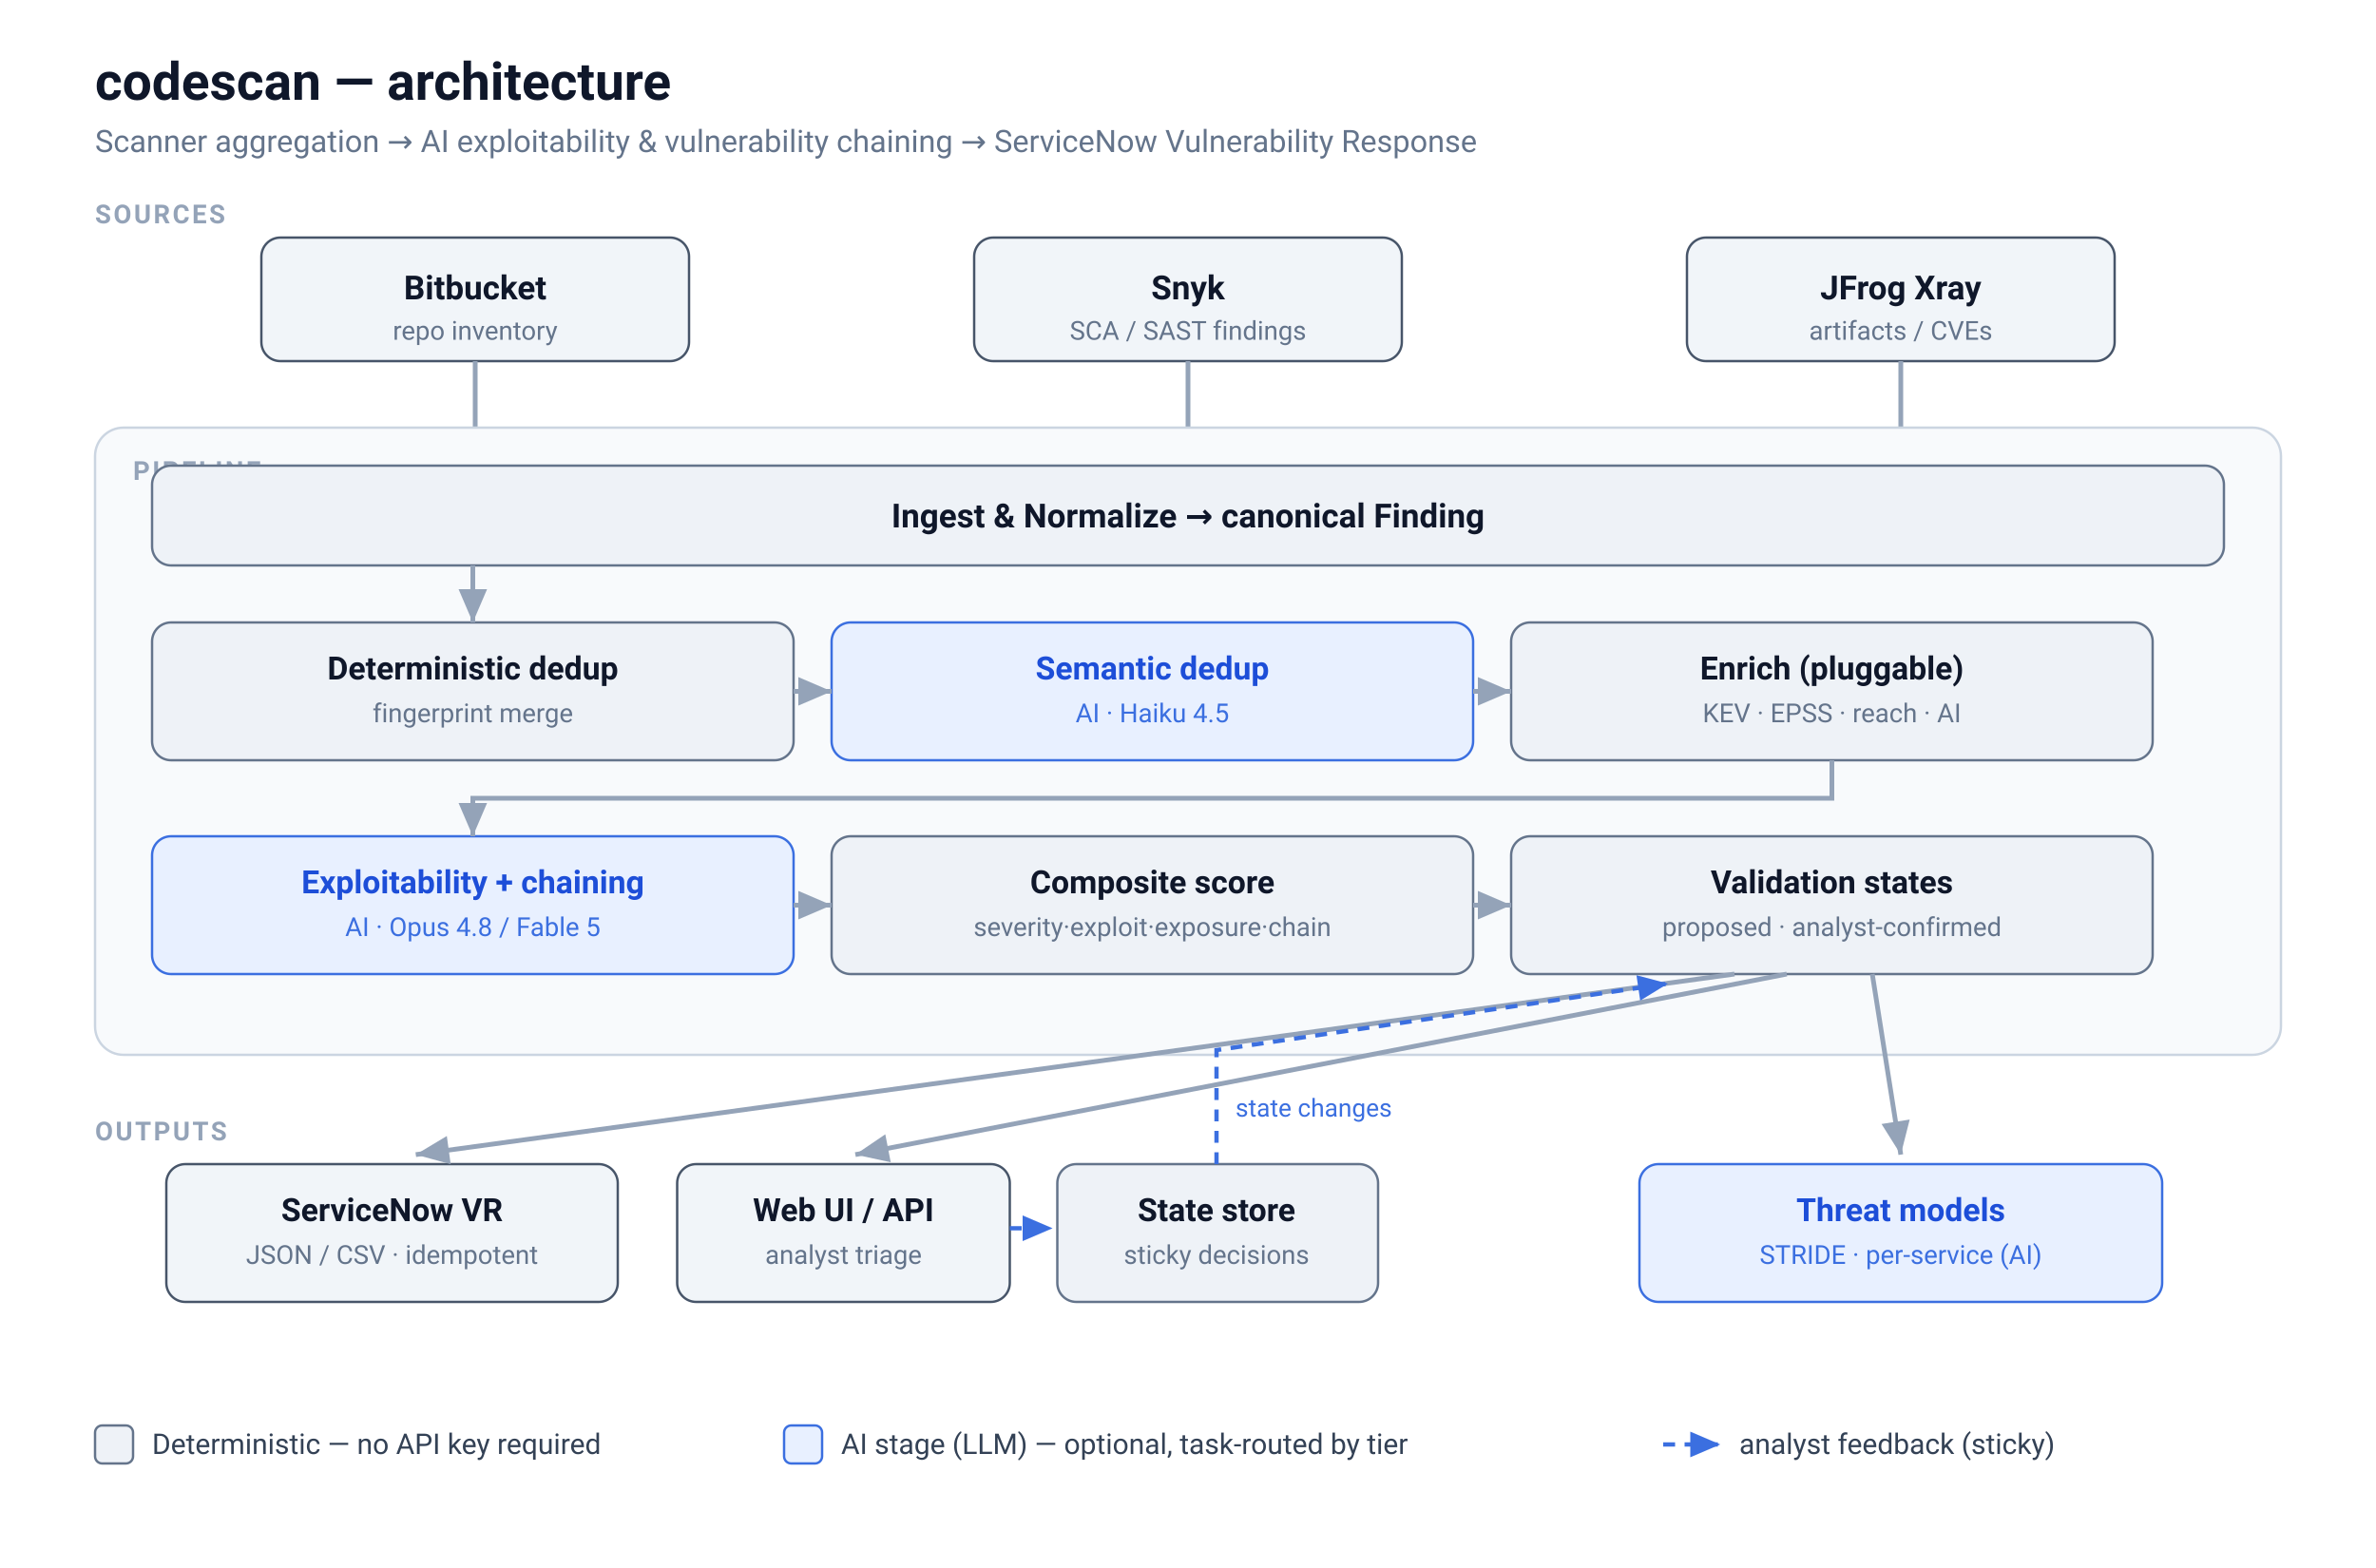
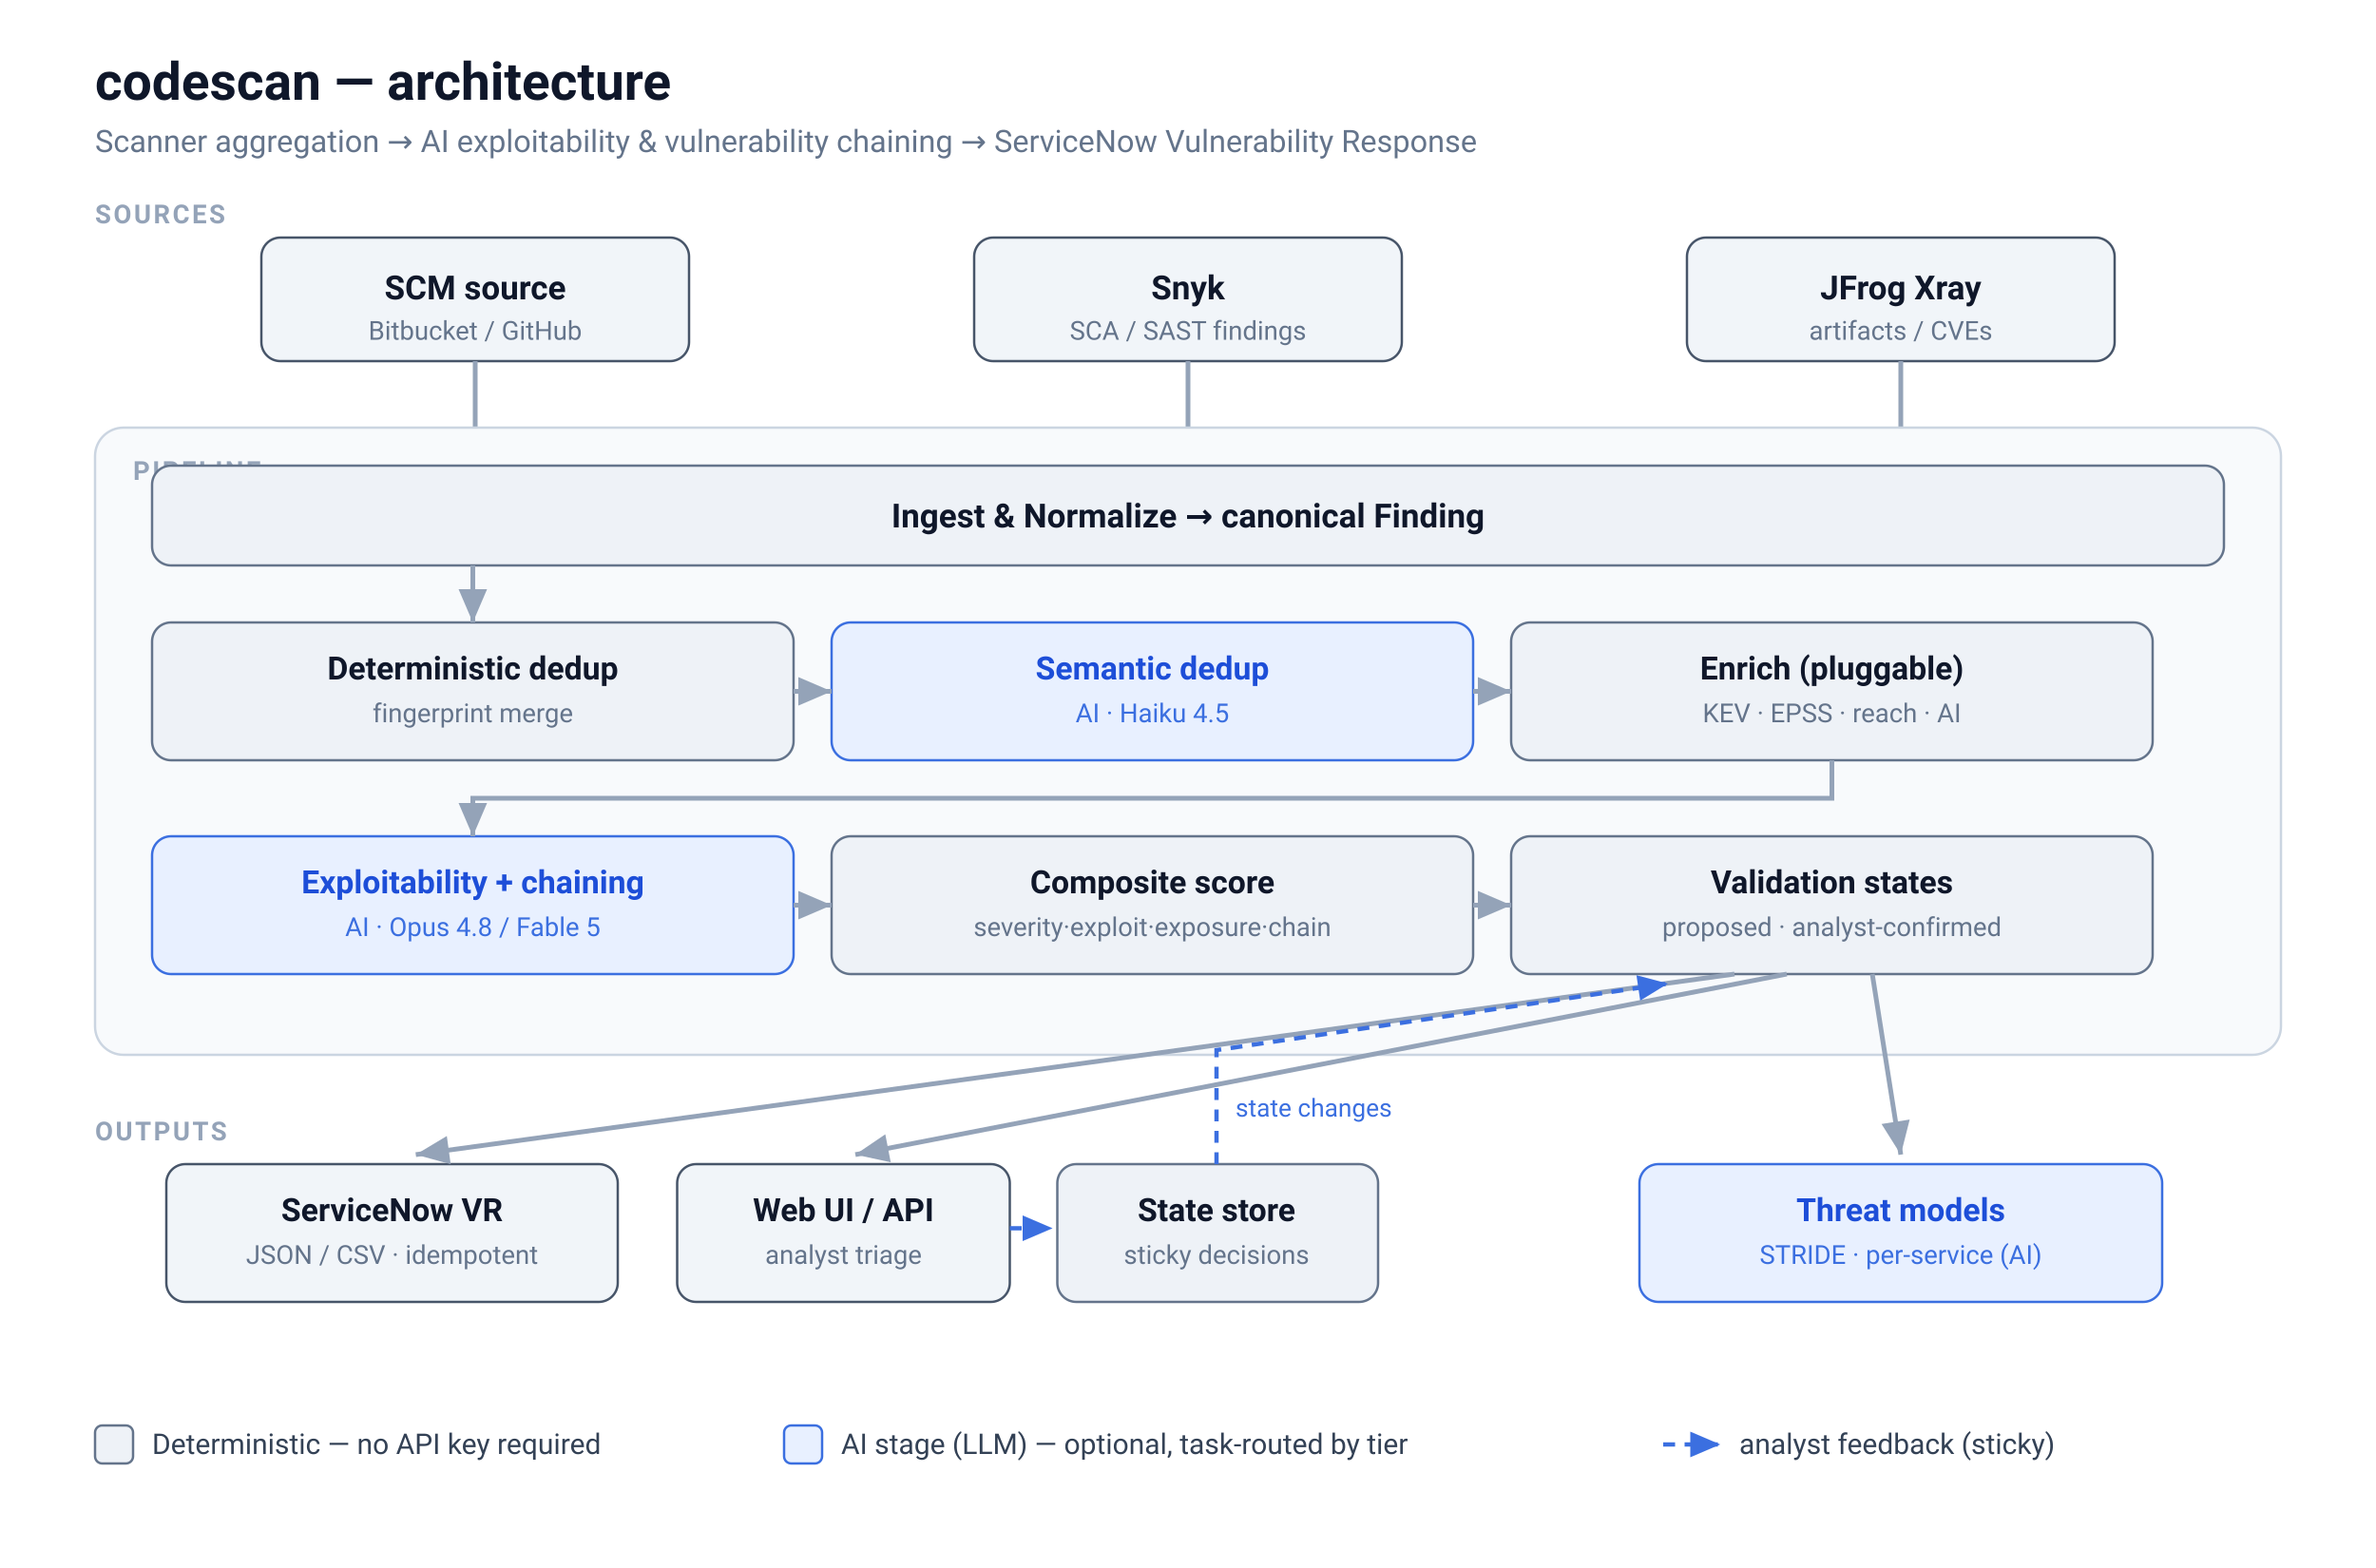
<svg xmlns="http://www.w3.org/2000/svg" viewBox="0 0 1000 660" width="2000" height="1320" role="img" font-family="Segoe UI, Roboto, system-ui, sans-serif">
  <rect x="0" y="0" width="1000" height="660" fill="#ffffff" />
  <text x="40" y="42" font-size="22" font-weight="700" fill="#0f172a">codescan — architecture</text>
  <text x="40" y="64" font-size="13" fill="#64748b">Scanner aggregation → AI exploitability &amp; vulnerability chaining → ServiceNow Vulnerability Response</text>
  <text x="40" y="94" font-size="11" font-weight="700" letter-spacing="1" fill="#94a3b8">SOURCES</text>
  <g font-size="14" font-weight="600" fill="#0f172a">
    <rect x="110" y="100" width="180" height="52" rx="8" fill="#f1f5f9" stroke="#475569" />
-     <text x="200" y="126" text-anchor="middle">Bitbucket</text>
-     <text x="200" y="143" text-anchor="middle" font-size="11" font-weight="400" fill="#64748b">repo inventory</text>
+     <text x="200" y="126" text-anchor="middle">SCM source</text>
+     <text x="200" y="143" text-anchor="middle" font-size="11" font-weight="400" fill="#64748b">Bitbucket / GitHub</text>
    <rect x="410" y="100" width="180" height="52" rx="8" fill="#f1f5f9" stroke="#475569" />
    <text x="500" y="126" text-anchor="middle">Snyk</text>
    <text x="500" y="143" text-anchor="middle" font-size="11" font-weight="400" fill="#64748b">SCA / SAST findings</text>
    <rect x="710" y="100" width="180" height="52" rx="8" fill="#f1f5f9" stroke="#475569" />
    <text x="800" y="126" text-anchor="middle">JFrog Xray</text>
    <text x="800" y="143" text-anchor="middle" font-size="11" font-weight="400" fill="#64748b">artifacts / CVEs</text>
  </g>
  <g stroke="#94a3b8" stroke-width="2" fill="none" marker-end="url(#ah)">
    <path d="M200,152 L200,194" />
    <path d="M500,152 L500,194" />
    <path d="M800,152 L800,194" />
  </g>
  <rect x="40" y="180" width="920" height="264" rx="12" fill="#f8fafc" stroke="#cbd5e1" />
  <text x="56" y="202" font-size="11" font-weight="700" letter-spacing="1" fill="#94a3b8">PIPELINE</text>
  <rect x="64" y="196" width="872" height="42" rx="8" fill="#eef2f7" stroke="#64748b" />
  <text x="500" y="222" text-anchor="middle" font-size="14" font-weight="600" fill="#0f172a">Ingest &amp; Normalize  →  canonical Finding</text>
  <g font-size="13.5" font-weight="600" fill="#0f172a">
    <rect x="64" y="262" width="270" height="58" rx="8" fill="#eef2f7" stroke="#64748b" />
    <text x="199" y="286" text-anchor="middle">Deterministic dedup</text>
    <text x="199" y="304" text-anchor="middle" font-size="11" font-weight="400" fill="#64748b">fingerprint merge</text>
    <rect x="350" y="262" width="270" height="58" rx="8" fill="#e8f0ff" stroke="#3b6fe0" />
    <text x="485" y="286" text-anchor="middle" fill="#1d4ed8">Semantic dedup</text>
    <text x="485" y="304" text-anchor="middle" font-size="11" font-weight="400" fill="#3b6fe0">AI · Haiku 4.5</text>
    <rect x="636" y="262" width="270" height="58" rx="8" fill="#eef2f7" stroke="#64748b" />
    <text x="771" y="286" text-anchor="middle">Enrich (pluggable)</text>
    <text x="771" y="304" text-anchor="middle" font-size="11" font-weight="400" fill="#64748b">KEV · EPSS · reach · AI</text>
  </g>
  <g font-size="13.5" font-weight="600" fill="#0f172a">
    <rect x="64" y="352" width="270" height="58" rx="8" fill="#e8f0ff" stroke="#3b6fe0" />
    <text x="199" y="376" text-anchor="middle" fill="#1d4ed8">Exploitability + chaining</text>
    <text x="199" y="394" text-anchor="middle" font-size="11" font-weight="400" fill="#3b6fe0">AI · Opus 4.8 / Fable 5</text>
    <rect x="350" y="352" width="270" height="58" rx="8" fill="#eef2f7" stroke="#64748b" />
    <text x="485" y="376" text-anchor="middle">Composite score</text>
    <text x="485" y="394" text-anchor="middle" font-size="11" font-weight="400" fill="#64748b">severity·exploit·exposure·chain</text>
    <rect x="636" y="352" width="270" height="58" rx="8" fill="#eef2f7" stroke="#64748b" />
    <text x="771" y="376" text-anchor="middle">Validation states</text>
    <text x="771" y="394" text-anchor="middle" font-size="11" font-weight="400" fill="#64748b">proposed · analyst-confirmed</text>
  </g>
  <g stroke="#94a3b8" stroke-width="2" fill="none" marker-end="url(#ah)">
    <path d="M334,291 L350,291" />
    <path d="M620,291 L636,291" />
    <path d="M334,381 L350,381" />
    <path d="M620,381 L636,381" />
    <path d="M199,238 L199,262" />
    <path d="M771,320 L771,336 L199,336 L199,352" />
  </g>
  <text x="40" y="480" font-size="11" font-weight="700" letter-spacing="1" fill="#94a3b8">OUTPUTS</text>
  <g font-size="13.5" font-weight="600" fill="#0f172a">
    <rect x="70" y="490" width="190" height="58" rx="8" fill="#f1f5f9" stroke="#475569" />
    <text x="165" y="514" text-anchor="middle">ServiceNow VR</text>
    <text x="165" y="532" text-anchor="middle" font-size="11" font-weight="400" fill="#64748b">JSON / CSV · idempotent</text>
    <rect x="285" y="490" width="140" height="58" rx="8" fill="#f1f5f9" stroke="#475569" />
    <text x="355" y="514" text-anchor="middle">Web UI / API</text>
    <text x="355" y="532" text-anchor="middle" font-size="11" font-weight="400" fill="#64748b">analyst triage</text>
    <rect x="445" y="490" width="135" height="58" rx="8" fill="#eef2f7" stroke="#64748b" />
    <text x="512" y="514" text-anchor="middle">State store</text>
    <text x="512" y="532" text-anchor="middle" font-size="11" font-weight="400" fill="#64748b">sticky decisions</text>
    <rect x="690" y="490" width="220" height="58" rx="8" fill="#e8f0ff" stroke="#3b6fe0" />
    <text x="800" y="514" text-anchor="middle" fill="#1d4ed8">Threat models</text>
    <text x="800" y="532" text-anchor="middle" font-size="11" font-weight="400" fill="#3b6fe0">STRIDE · per-service (AI)</text>
  </g>
  <g stroke="#94a3b8" stroke-width="2" fill="none" marker-end="url(#ah)">
    <path d="M730,410 L175,486" />
    <path d="M752,410 L360,486" />
    <path d="M788,410 L800,486" />
  </g>
  <g stroke="#3b6fe0" stroke-width="1.8" fill="none" stroke-dasharray="5 4" marker-end="url(#ahb)">
    <path d="M425,517 L443,517" />
    <path d="M512,490 L512,442 L702,414" />
  </g>
  <text x="520" y="470" font-size="10.5" fill="#3b6fe0">state changes</text>
  <g font-size="12" fill="#334155">
    <rect x="40" y="600" width="16" height="16" rx="3" fill="#eef2f7" stroke="#64748b" />
    <text x="64" y="612">Deterministic — no API key required</text>
    <rect x="330" y="600" width="16" height="16" rx="3" fill="#e8f0ff" stroke="#3b6fe0" />
    <text x="354" y="612">AI stage (LLM) — optional, task-routed by tier</text>
    <path d="M700,608 L724,608" stroke="#3b6fe0" stroke-width="1.8" stroke-dasharray="5 4" fill="none" marker-end="url(#ahb)" />
    <text x="732" y="612">analyst feedback (sticky)</text>
  </g>
  <defs>
    <marker id="ah" markerWidth="9" markerHeight="9" refX="7" refY="3" orient="auto" markerUnits="strokeWidth">
      <path d="M0,0 L7,3 L0,6 Z" fill="#94a3b8" />
    </marker>
    <marker id="ahb" markerWidth="9" markerHeight="9" refX="7" refY="3" orient="auto" markerUnits="strokeWidth">
      <path d="M0,0 L7,3 L0,6 Z" fill="#3b6fe0" />
    </marker>
  </defs>
</svg>
